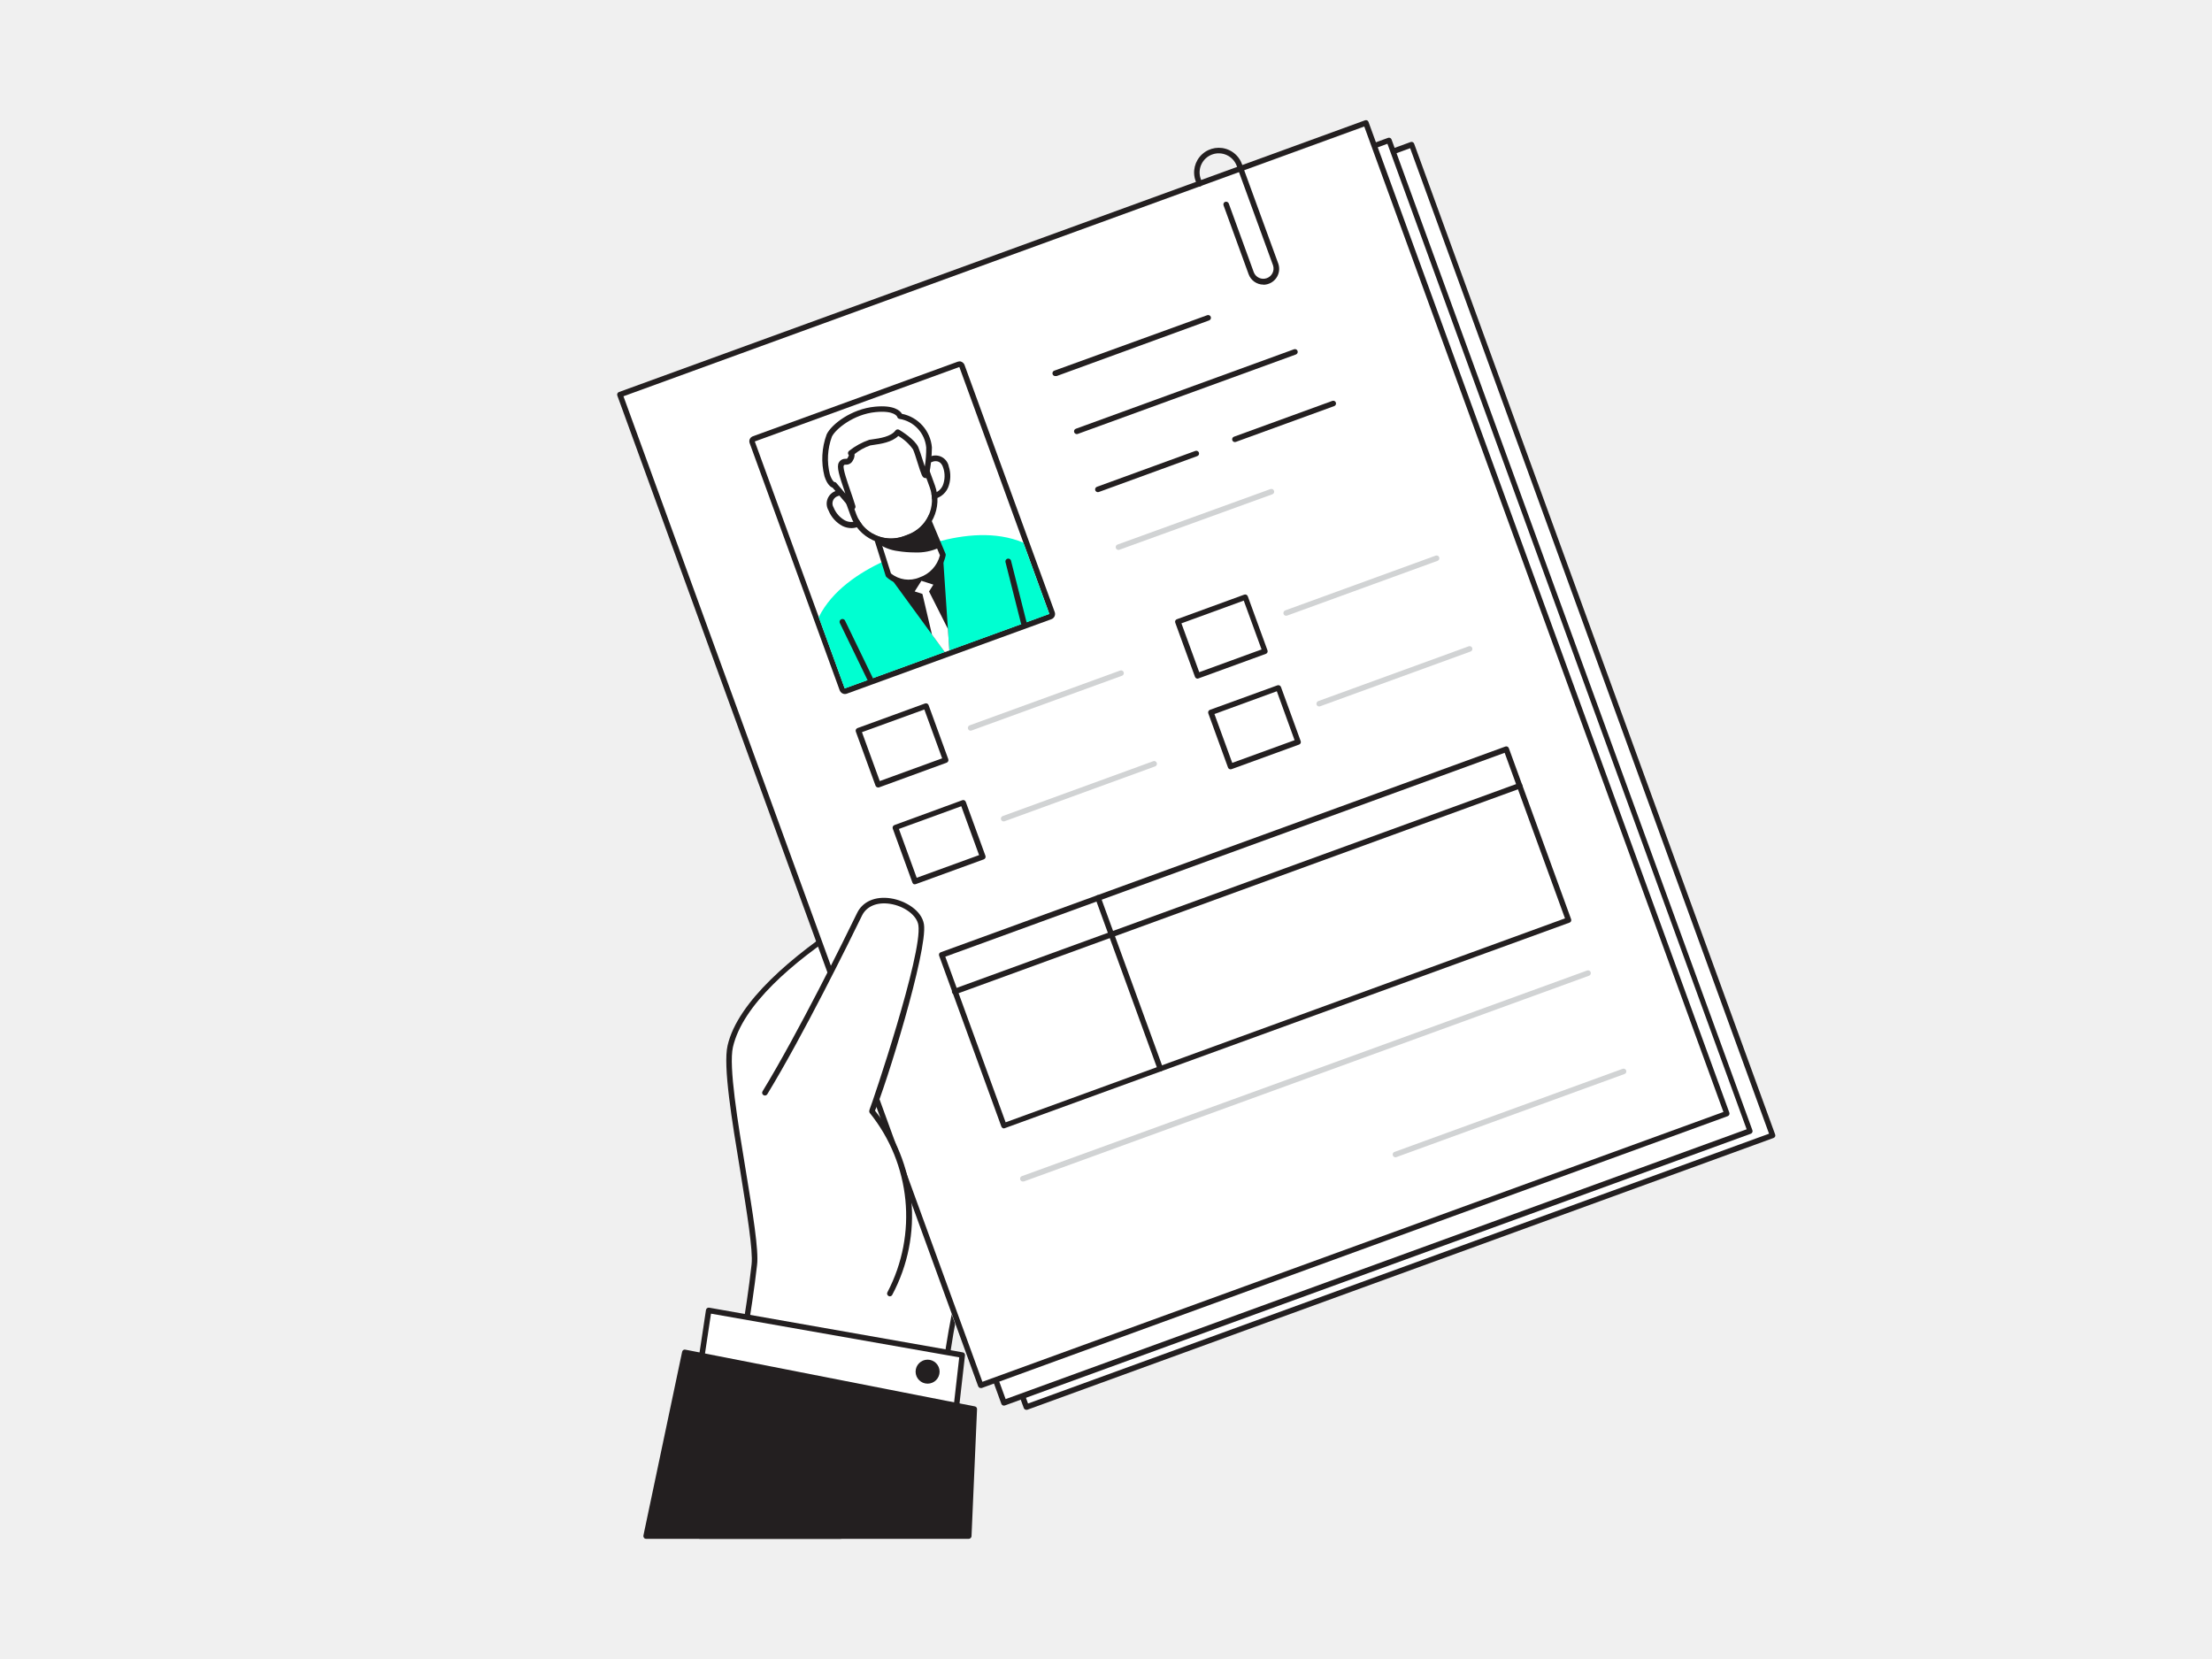
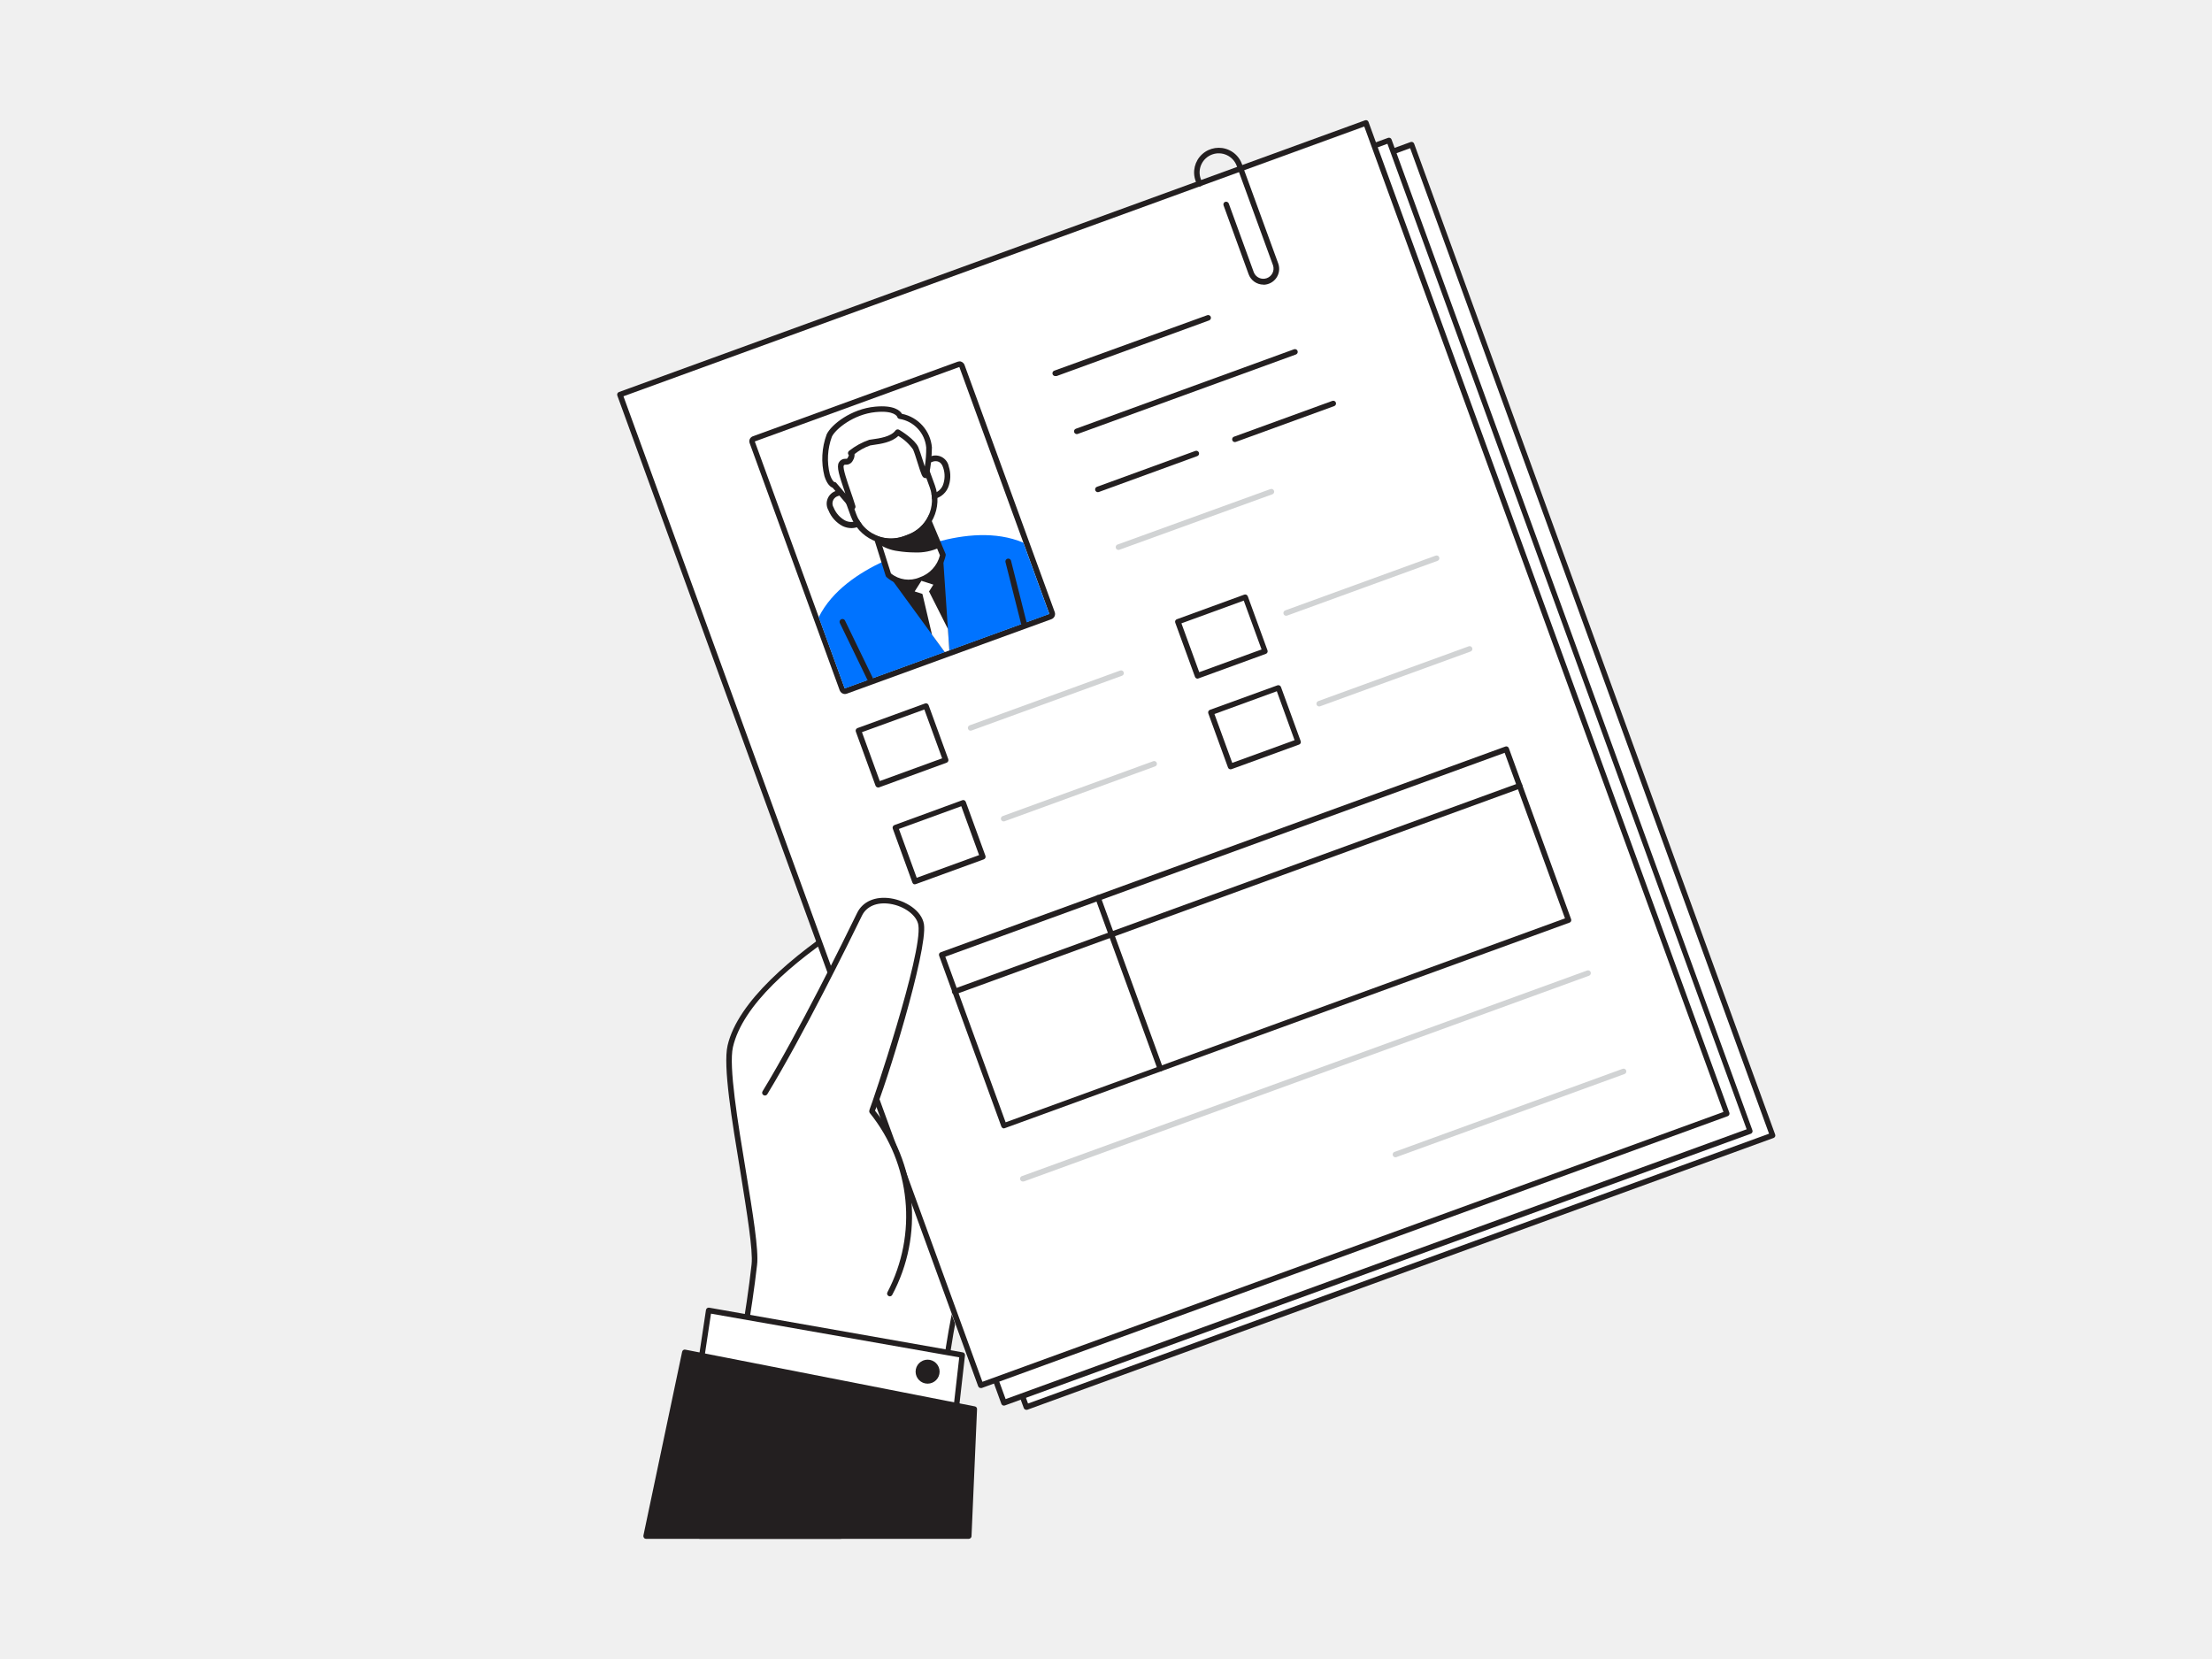
<svg xmlns="http://www.w3.org/2000/svg" viewBox="0 0 400 300" data-imageid="personal-data-flatline-224f0" imageName="Personal data" class="illustrations_image" style="width: 144px;">
  <g id="_256_personal_data_flatline" data-name="#256_personal_data_flatline">
    <path d="M136.41,228.71c-1.93,17.31-7.35,40.41-9.84,49.06h25.32l15.53-1.88s3.6-33.75,5.86-41.14.51-77.9.58-78.61-38.05,16.6-41.85,33.08C130.54,195.64,137.06,222.87,136.41,228.71Z" fill="#fff" />
    <path d="M126.57,278.27a.48.48,0,0,1-.4-.2.52.52,0,0,1-.08-.44c2.48-8.64,7.92-31.88,9.82-49h0c.28-2.52-.85-9.35-2-16.57-1.57-9.49-3.19-19.3-2.34-23,3.65-15.88,39.91-33.49,42.33-33.49h0a.53.53,0,0,1,.44.56c0,.15,0,2.06.08,4.7.31,16.74,1.25,67.67-.68,74-2.21,7.26-5.8,40.7-5.83,41a.5.5,0,0,1-.44.44L152,278.27Zm.66-1h24.66L167,275.44c.43-4,3.7-33.83,5.84-40.84,1.25-4.1,1.46-28.89.63-73.69,0-2.27-.06-3.49-.07-4.14-4.59,1.71-37.34,17.3-40.86,32.57-.8,3.47.88,13.62,2.36,22.57,1.2,7.3,2.34,14.2,2,16.85l-.49,0,.49,0C135,245.52,129.8,268.14,127.23,277.27Z" fill="#231f20" />
    <polygon points="125.9 251.96 128.15 236.97 174.01 245.04 172.16 261.24 125.9 251.96" fill="#fff" />
    <path d="M172.17,261.74h-.1l-46.27-9.28a.52.52,0,0,1-.4-.57l2.26-15a.5.5,0,0,1,.2-.33.51.51,0,0,1,.38-.09l45.85,8.08a.49.49,0,0,1,.41.54l-1.84,16.21a.51.51,0,0,1-.2.35A.52.52,0,0,1,172.17,261.74Zm-45.71-10.18,45.27,9.09,1.73-15.2-44.89-7.9Z" fill="#231f20" />
    <polygon points="175.18 277.77 176.16 254.81 123.82 244.55 116.84 277.77 175.18 277.77" fill="#231f20" />
    <path d="M175.18,278.27H116.84a.5.5,0,0,1-.39-.18.53.53,0,0,1-.1-.42l7-33.22a.48.48,0,0,1,.58-.39l52.35,10.26a.48.48,0,0,1,.4.51l-1,23A.51.51,0,0,1,175.18,278.27Zm-57.72-1H174.7l1-22.06-51.44-10.08Z" fill="#231f20" />
    <rect x="148.64" y="44.96" width="143.56" height="190.67" transform="translate(-34.7 83.91) rotate(-20.01)" fill="#fff" />
    <path d="M185.6,254.94a.5.5,0,0,1-.47-.33L119.88,75.46a.5.5,0,0,1,.3-.64L255.07,25.69a.5.5,0,0,1,.65.29L321,205.14a.5.5,0,0,1,0,.38.48.48,0,0,1-.28.26l-134.9,49.13A.47.47,0,0,1,185.6,254.94ZM121,75.58,185.9,253.8l134-48.79L255,26.8Z" fill="#231f20" />
    <rect x="144.59" y="44.21" width="143.56" height="190.67" transform="translate(-34.69 82.47) rotate(-20.01)" fill="#fff" />
    <path d="M181.55,254.18a.49.49,0,0,1-.47-.32L115.83,74.7a.49.49,0,0,1,.3-.64L251,24.93a.49.49,0,0,1,.64.3l65.25,179.15a.49.49,0,0,1-.3.64L181.72,254.15ZM116.94,74.83,181.85,253l134-48.79L250.89,26Z" fill="#231f20" />
    <rect x="140.39" y="41.04" width="143.56" height="190.67" transform="matrix(0.94, -0.34, 0.34, 0.94, -33.86, 80.85)" fill="#fff" />
    <path d="M177.35,251a.51.51,0,0,1-.47-.32L111.63,71.53a.5.5,0,0,1,.3-.64l134.9-49.13a.5.5,0,0,1,.38,0,.53.53,0,0,1,.26.29l65.25,179.15a.5.5,0,0,1-.3.64L177.52,251A.47.47,0,0,1,177.35,251ZM112.74,71.66l64.91,178.21,134-48.79L246.7,22.87Z" fill="#231f20" />
    <rect x="143.44" y="71.66" width="39.37" height="47.54" transform="matrix(0.94, -0.34, 0.34, 0.94, -22.81, 61.59)" fill="#fff" />
    <path d="M173.48,66.36,189.75,111l-37,13.47L136.49,79.83l37-13.47m0-1a1,1,0,0,0-.34.06l-37,13.47a1,1,0,0,0-.57.52,1,1,0,0,0,0,.77l16.27,44.67a1,1,0,0,0,.94.65,1,1,0,0,0,.34-.06l37-13.47a1,1,0,0,0,.6-1.28L174.42,66a1,1,0,0,0-.94-.66Z" fill="#231f20" />
    <line x1="190.91" y1="67.53" x2="218.48" y2="57.49" fill="#fff" />
    <path d="M190.91,68a.5.5,0,0,1-.18-1L218.3,57a.5.5,0,1,1,.35.94L191.08,68Z" fill="#231f20" />
    <line x1="194.72" y1="78" x2="234.15" y2="63.63" fill="#fff" />
    <path d="M194.72,78.5a.51.51,0,0,1-.47-.33.49.49,0,0,1,.3-.64L234,63.16a.5.5,0,0,1,.64.3.5.5,0,0,1-.29.64L194.89,78.47A.51.51,0,0,1,194.72,78.5Z" fill="#231f20" />
    <line x1="198.53" y1="88.47" x2="216.33" y2="81.98" fill="#fff" />
    <path d="M198.53,89a.52.52,0,0,1-.47-.33.5.5,0,0,1,.3-.64l17.8-6.49a.5.5,0,0,1,.64.3.49.49,0,0,1-.3.64l-17.8,6.49A.47.47,0,0,1,198.53,89Z" fill="#231f20" />
    <line x1="223.31" y1="79.44" x2="241.11" y2="72.96" fill="#fff" />
    <path d="M223.31,79.94a.49.49,0,0,1-.47-.33.5.5,0,0,1,.3-.64l17.8-6.48a.5.5,0,0,1,.34.94l-17.8,6.48A.51.51,0,0,1,223.31,79.94Z" fill="#231f20" />
    <path d="M202.35,99.44a.5.5,0,0,1-.18-1l27.57-10a.5.5,0,0,1,.64.3.49.49,0,0,1-.29.64l-27.57,10Z" fill="#d1d3d4" />
    <path d="M175.52,132.13a.48.48,0,0,1-.47-.33.5.5,0,0,1,.3-.64l27.22-9.91a.5.5,0,0,1,.34.94l-27.22,9.91Z" fill="#d1d3d4" />
    <rect x="163.3" y="147.09" width="13" height="10.4" transform="translate(-41.87 67.31) rotate(-20.01)" fill="#fff" />
    <path d="M165.47,159.9a.52.52,0,0,1-.21,0,.55.55,0,0,1-.26-.28l-3.56-9.78a.5.5,0,0,1,.3-.64L174,144.71a.5.5,0,0,1,.38,0,.55.55,0,0,1,.26.28l3.56,9.77a.5.5,0,0,1-.3.64l-12.22,4.45A.47.47,0,0,1,165.47,159.9Zm-2.92-10,3.22,8.83,11.28-4.1-3.22-8.84Z" fill="#231f20" />
    <rect x="156.62" y="129.59" width="13" height="10.4" transform="translate(-36.28 63.96) rotate(-20.01)" fill="#fff" />
    <path d="M158.79,142.4a.52.52,0,0,1-.47-.33l-3.56-9.77a.5.5,0,0,1,.3-.64l12.22-4.45a.5.5,0,0,1,.64.3l3.56,9.77a.5.5,0,0,1-.3.64L159,142.37A.47.47,0,0,1,158.79,142.4Zm-2.92-10,3.22,8.84,11.28-4.11-3.22-8.83Z" fill="#231f20" />
    <path d="M181.49,148.54a.52.52,0,0,1-.47-.33.5.5,0,0,1,.3-.64l27.22-9.92a.5.5,0,0,1,.64.3.49.49,0,0,1-.3.64l-27.22,9.92A.47.47,0,0,1,181.49,148.54Z" fill="#d1d3d4" />
    <rect x="214.39" y="109.91" width="13" height="10.4" transform="translate(-26.06 82.54) rotate(-20.01)" fill="#fff" />
    <path d="M216.56,122.72a.5.5,0,0,1-.47-.33l-3.56-9.77a.46.46,0,0,1,0-.38.45.45,0,0,1,.28-.26L225,107.53a.5.5,0,0,1,.64.3l3.56,9.77a.49.49,0,0,1-.3.64l-12.21,4.45Zm-2.92-10,3.22,8.83,11.27-4.11-3.22-8.83Z" fill="#231f20" />
    <path d="M232.58,111.35a.48.48,0,0,1-.47-.33.5.5,0,0,1,.3-.64l27.22-9.91a.5.5,0,0,1,.34.94l-27.22,9.91Z" fill="#d1d3d4" />
    <rect x="220.36" y="126.31" width="13" height="10.4" transform="translate(-31.31 85.58) rotate(-20.01)" fill="#fff" />
    <path d="M222.53,139.12a.5.5,0,0,1-.47-.33L218.5,129a.5.5,0,0,1,.3-.64L231,123.93a.51.51,0,0,1,.64.3l3.56,9.77a.5.5,0,0,1,0,.38.51.51,0,0,1-.28.26l-12.22,4.45A.47.47,0,0,1,222.53,139.12Zm-2.92-10,3.22,8.83,11.27-4.1L230.89,125Z" fill="#231f20" />
    <path d="M238.55,127.75a.49.49,0,0,1-.47-.33.51.51,0,0,1,.3-.64l27.22-9.91a.5.5,0,0,1,.34.94l-27.22,9.91A.47.47,0,0,1,238.55,127.75Z" fill="#d1d3d4" />
    <rect x="172.65" y="153.08" width="108.64" height="32.87" transform="translate(-44.31 87.91) rotate(-20.01)" fill="#fff" />
    <path d="M181.55,204.05a.41.41,0,0,1-.21-.05.48.48,0,0,1-.26-.28l-11.25-30.88a.53.53,0,0,1,0-.39.49.49,0,0,1,.28-.25L272.21,135a.49.49,0,0,1,.64.3L284.1,166.2a.5.5,0,0,1,0,.38.45.45,0,0,1-.28.26L181.72,204A.47.47,0,0,1,181.55,204.05ZM170.94,173l10.91,29.95L283,166.07l-10.91-29.94Z" fill="#231f20" />
    <line x1="172.72" y1="179.3" x2="274.8" y2="142.12" fill="#fff" />
    <path d="M172.72,179.8a.5.5,0,0,1-.17-1l102.07-37.18a.5.5,0,1,1,.35.94L172.89,179.77Z" fill="#231f20" />
    <line x1="198.57" y1="162.37" x2="209.82" y2="193.25" fill="#fff" />
    <path d="M209.82,193.75a.5.5,0,0,1-.47-.32L198.1,162.54a.5.5,0,1,1,.94-.34l11.25,30.88a.5.5,0,0,1-.3.64A.34.34,0,0,1,209.82,193.75Z" fill="#231f20" />
    <path d="M252.43,209.27a.5.5,0,0,1-.17-1l41.18-15a.5.5,0,0,1,.34.94l-41.18,15Z" fill="#d1d3d4" />
    <path d="M185.05,213.65a.5.5,0,0,1-.17-1L287,175.5a.5.5,0,0,1,.35.94L185.22,213.62Z" fill="#d1d3d4" />
-     <path d="M185.05,98.13l4.7,12.9-37,13.47-4.7-12.89c2.45-4.91,7.37-8.07,11.81-10.15,1.7-.8,3.34-1.43,4.74-1.94l.33-.12c1.3-.47,2.82-1,4.47-1.42l.09,0C174.23,96.69,180,96,185.05,98.13Z" fill="#00ffd1" class="target-color" />
+     <path d="M185.05,98.13l4.7,12.9-37,13.47-4.7-12.89c2.45-4.91,7.37-8.07,11.81-10.15,1.7-.8,3.34-1.43,4.74-1.94l.33-.12c1.3-.47,2.82-1,4.47-1.42l.09,0C174.23,96.69,180,96,185.05,98.13Z" fill="#0073ff" class="target-color" />
    <path d="M170.51,100.39h0l.9,13.32.26,3.9-.83.3-2.31-3.16L160.68,104l0,0h0A24.76,24.76,0,0,1,170.51,100.39Z" fill="#231f20" />
    <path d="M166.39,86.4c-.56-2.89,3.74-5.22,4.69-1.91A5.1,5.1,0,0,1,171,88a3,3,0,0,1-2.79,1.82" fill="#fff" />
    <path d="M168.34,90.3h-.2a.51.51,0,0,1-.47-.55.52.52,0,0,1,.55-.48,2.47,2.47,0,0,0,2.28-1.52,4.61,4.61,0,0,0,.08-3.11c-.38-1.32-1.27-1.31-1.77-1.2a2.61,2.61,0,0,0-1.92,2.88.5.5,0,0,1-.4.6.52.52,0,0,1-.61-.41,3.62,3.62,0,0,1,2.69-4.07,2.44,2.44,0,0,1,3,1.92,5.57,5.57,0,0,1-.13,3.82A3.54,3.54,0,0,1,168.34,90.3Z" fill="#231f20" />
    <path d="M155.07,90.53c-1.43-2.58-6.22-1.6-4.82,1.54a5.05,5.05,0,0,0,2.31,2.59,3,3,0,0,0,3.31-.4" fill="#fff" />
    <path d="M154,95.5a3.77,3.77,0,0,1-1.63-.37,5.57,5.57,0,0,1-2.56-2.85,2.42,2.42,0,0,1,1.06-3.39,3.61,3.61,0,0,1,4.68,1.39.51.51,0,0,1-.9.5,2.6,2.6,0,0,0-3.32-1,1.39,1.39,0,0,0-.58,2,4.66,4.66,0,0,0,2.06,2.34,2.49,2.49,0,0,0,2.73-.31.52.52,0,0,1,.73,0,.51.51,0,0,1,0,.72A3.24,3.24,0,0,1,154,95.5Z" fill="#231f20" />
    <path d="M160.65,104a5.56,5.56,0,0,0,5.8.92,6.16,6.16,0,0,0,4.06-4.51L166.2,90.05l-8.9,3.24Z" fill="#fff" />
    <path d="M164.22,105.83a5.74,5.74,0,0,1-3.93-1.49.57.57,0,0,1-.13-.21l-3.35-10.69a.51.51,0,0,1,.32-.63L166,89.57a.52.52,0,0,1,.66.28L171,100.19a.65.65,0,0,1,0,.28,6.66,6.66,0,0,1-4.4,4.92A7,7,0,0,1,164.22,105.83Zm-3.11-2.14a5.05,5.05,0,0,0,5.16.73,5.68,5.68,0,0,0,3.7-4l-4.06-9.74-8,2.91Z" fill="#231f20" />
    <path d="M158.94,97.79a7.76,7.76,0,0,0,3.55,1.38c2.12.33,5.15.47,7.17-.64l-2-4.32A21.11,21.11,0,0,1,163,96a14.44,14.44,0,0,1-4.35.7C158.37,96.64,158.51,97.46,158.94,97.79Z" fill="#231f20" />
    <path d="M165.4,99.9a20.08,20.08,0,0,1-3-.24,8.11,8.11,0,0,1-3.77-1.48,1.62,1.62,0,0,1-.58-1.62.59.59,0,0,1,.6-.4,13.77,13.77,0,0,0,4.19-.68,20.46,20.46,0,0,0,4.61-1.71.53.53,0,0,1,.39,0,.48.48,0,0,1,.29.27l2,4.31a.5.5,0,0,1-.21.65A9.58,9.58,0,0,1,165.4,99.9Zm-6.32-2.74a.7.7,0,0,0,.17.24h0a7.29,7.29,0,0,0,3.32,1.28c1.26.19,4.31.53,6.44-.38l-1.56-3.41a22,22,0,0,1-4.34,1.55A15.89,15.89,0,0,1,159.08,97.16Zm-.48,0h0Z" fill="#231f20" />
    <path d="M163.41,97l.73-.27a6.67,6.67,0,0,0,4-8.55l-3.62-9.93A10.15,10.15,0,0,0,151.24,83L154.85,93A6.68,6.68,0,0,0,163.41,97Z" fill="#fff" />
    <path d="M160.51,77.28a8.36,8.36,0,0,1,4,.93l3.62,9.93a6.67,6.67,0,0,1-4,8.55l-.73.27a6.82,6.82,0,0,1-2.29.4A6.68,6.68,0,0,1,154.85,93L151.24,83a9.3,9.3,0,0,1,5.66-5.1,10.42,10.42,0,0,1,3.61-.66m0-1a11.53,11.53,0,0,0-4,.72,10.31,10.31,0,0,0-6.28,5.74,1,1,0,0,0,0,.69l3.61,9.93a7.69,7.69,0,0,0,9.88,4.6l.73-.27a7.71,7.71,0,0,0,4.61-9.88l-3.62-9.92a1,1,0,0,0-.44-.54,9.45,9.45,0,0,0-4.53-1.07Z" fill="#231f20" />
    <polygon points="167.57 107.64 165.4 106.95 166.62 105.03 168.78 105.72 167.57 107.64" fill="#fff" />
    <polygon points="171.41 113.72 171.67 117.62 170.84 117.92 168.53 114.76 166.8 107.39 166.8 107.39 166.74 107.14 166.7 106.98 167.81 106.58 167.88 106.73 168 106.95 168 106.96 171.41 113.72" fill="#fff" />
    <path d="M157.37,123.34a.51.51,0,0,1-.46-.29l-5.06-10.43a.52.52,0,0,1,.93-.45l5.05,10.43a.51.51,0,0,1-.24.69A.54.54,0,0,1,157.37,123.34Z" fill="#231f20" />
    <path d="M185.15,113.22a.5.5,0,0,1-.5-.39l-2.84-11.24a.52.52,0,0,1,1-.25l2.84,11.24a.52.52,0,0,1-.38.63Z" fill="#231f20" />
    <path d="M154.19,91.65c-.95-3.11-2.56-6.89-2.05-7.7s1.13,0,1.64-.92.08-1,.08-1a12,12,0,0,1,3.42-1.93c1.18-.2,4-.38,5.06-1.88,0,0,2.7,1.63,3.25,2.92s1.51,5,1.76,4.85.75-3.52.65-5a6.28,6.28,0,0,0-5.26-5.64s-.39-1.64-4.46-1.24-7.56,3.13-8.32,4.73a12.17,12.17,0,0,0-.38,7.2c.59,1.78,1.27,1.76,1.27,1.76Z" fill="#fff" />
    <path d="M154.19,92.16a.5.5,0,0,1-.39-.18l-3.24-3.79c-.37-.13-1-.59-1.47-2.07a12.71,12.71,0,0,1,.4-7.58c.85-1.79,4.45-4.6,8.74-5,3.43-.33,4.53.71,4.87,1.29a6.79,6.79,0,0,1,5.42,6.07c0,.8-.2,5.1-.91,5.51a.55.55,0,0,1-.47,0c-.36-.14-.5-.45-1.24-2.82-.28-.89-.57-1.81-.79-2.31a8.48,8.48,0,0,0-2.67-2.45c-1.17,1.16-3.23,1.45-4.51,1.63l-.57.09a9.65,9.65,0,0,0-2.83,1.56,1.88,1.88,0,0,1-.3,1.15,1.34,1.34,0,0,1-1.28.77c-.24,0-.28,0-.38.17-.2.46.65,2.94,1.22,4.58.31.9.63,1.82.89,2.7a.51.51,0,0,1-.24.6A.54.54,0,0,1,154.19,92.16Zm-3.27-5a.4.4,0,0,1,.32.18l1.63,1.91-.06-.17c-1.05-3.06-1.58-4.69-1.11-5.45a1.3,1.3,0,0,1,1.21-.66c.25,0,.29,0,.41-.24a1.76,1.76,0,0,0,.18-.42.59.59,0,0,1-.15-.27.55.55,0,0,1,.19-.51,12.24,12.24,0,0,1,3.65-2l.6-.09c1.24-.17,3.32-.47,4.13-1.58a.51.51,0,0,1,.68-.14c.3.17,2.86,1.75,3.46,3.15.23.55.53,1.5.82,2.41.11.34.23.72.35,1.08a20.22,20.22,0,0,0,.26-3.43,5.77,5.77,0,0,0-4.84-5.18.51.51,0,0,1-.41-.39h0s-.46-1.18-3.91-.84c-4,.39-7.27,3.1-7.9,4.45a11.62,11.62,0,0,0-.37,6.8c.43,1.28.85,1.42.85,1.42Zm2.81-4.72Z" fill="#231f20" />
    <path d="M228.47,51.47a2.86,2.86,0,0,1-2.68-1.88l-4.53-12.45a.49.49,0,0,1,.29-.64.52.52,0,0,1,.65.3l4.53,12.45A1.85,1.85,0,0,0,230.21,48l-6.57-18a3.47,3.47,0,0,0-4.43-2.07,3.45,3.45,0,0,0-2.07,4.44l.25.69a.5.5,0,0,1-.3.64.49.49,0,0,1-.64-.3l-.25-.69a4.46,4.46,0,0,1,6.07-5.57,4.44,4.44,0,0,1,2.31,2.52l6.57,18a2.87,2.87,0,0,1-2.68,3.83Z" fill="#231f20" />
    <path d="M138.35,197.61c5.47-9,12.52-22.83,17.11-32.27,2.25-4.63,10.54-2.06,11.14,1.87.83,5.5-8.85,33.82-8.91,33.75a30,30,0,0,1,3.22,32.95" fill="#fff" />
    <path d="M160.91,234.42a.44.44,0,0,1-.24-.07.49.49,0,0,1-.19-.68,29.69,29.69,0,0,0-3.18-32.39.5.5,0,0,1-.08-.5l0-.07c.55-1.3,9.64-28.25,8.85-33.42-.27-1.76-2.52-3.45-5.14-3.85-2.34-.35-4.23.44-5.05,2.12-2.37,4.86-10.6,21.58-17.13,32.31a.5.5,0,0,1-.69.16.49.49,0,0,1-.17-.68c6.51-10.69,14.73-27.37,17.09-32.23,1-2.1,3.3-3.1,6.1-2.67,2.61.4,5.6,2.18,6,4.69.72,4.74-7,29.59-8.85,33.7a30.33,30.33,0,0,1,3.11,33.32A.51.51,0,0,1,160.91,234.42Z" fill="#231f20" />
    <circle cx="167.74" cy="248.04" r="2.17" fill="#231f20" />
  </g>
</svg>
